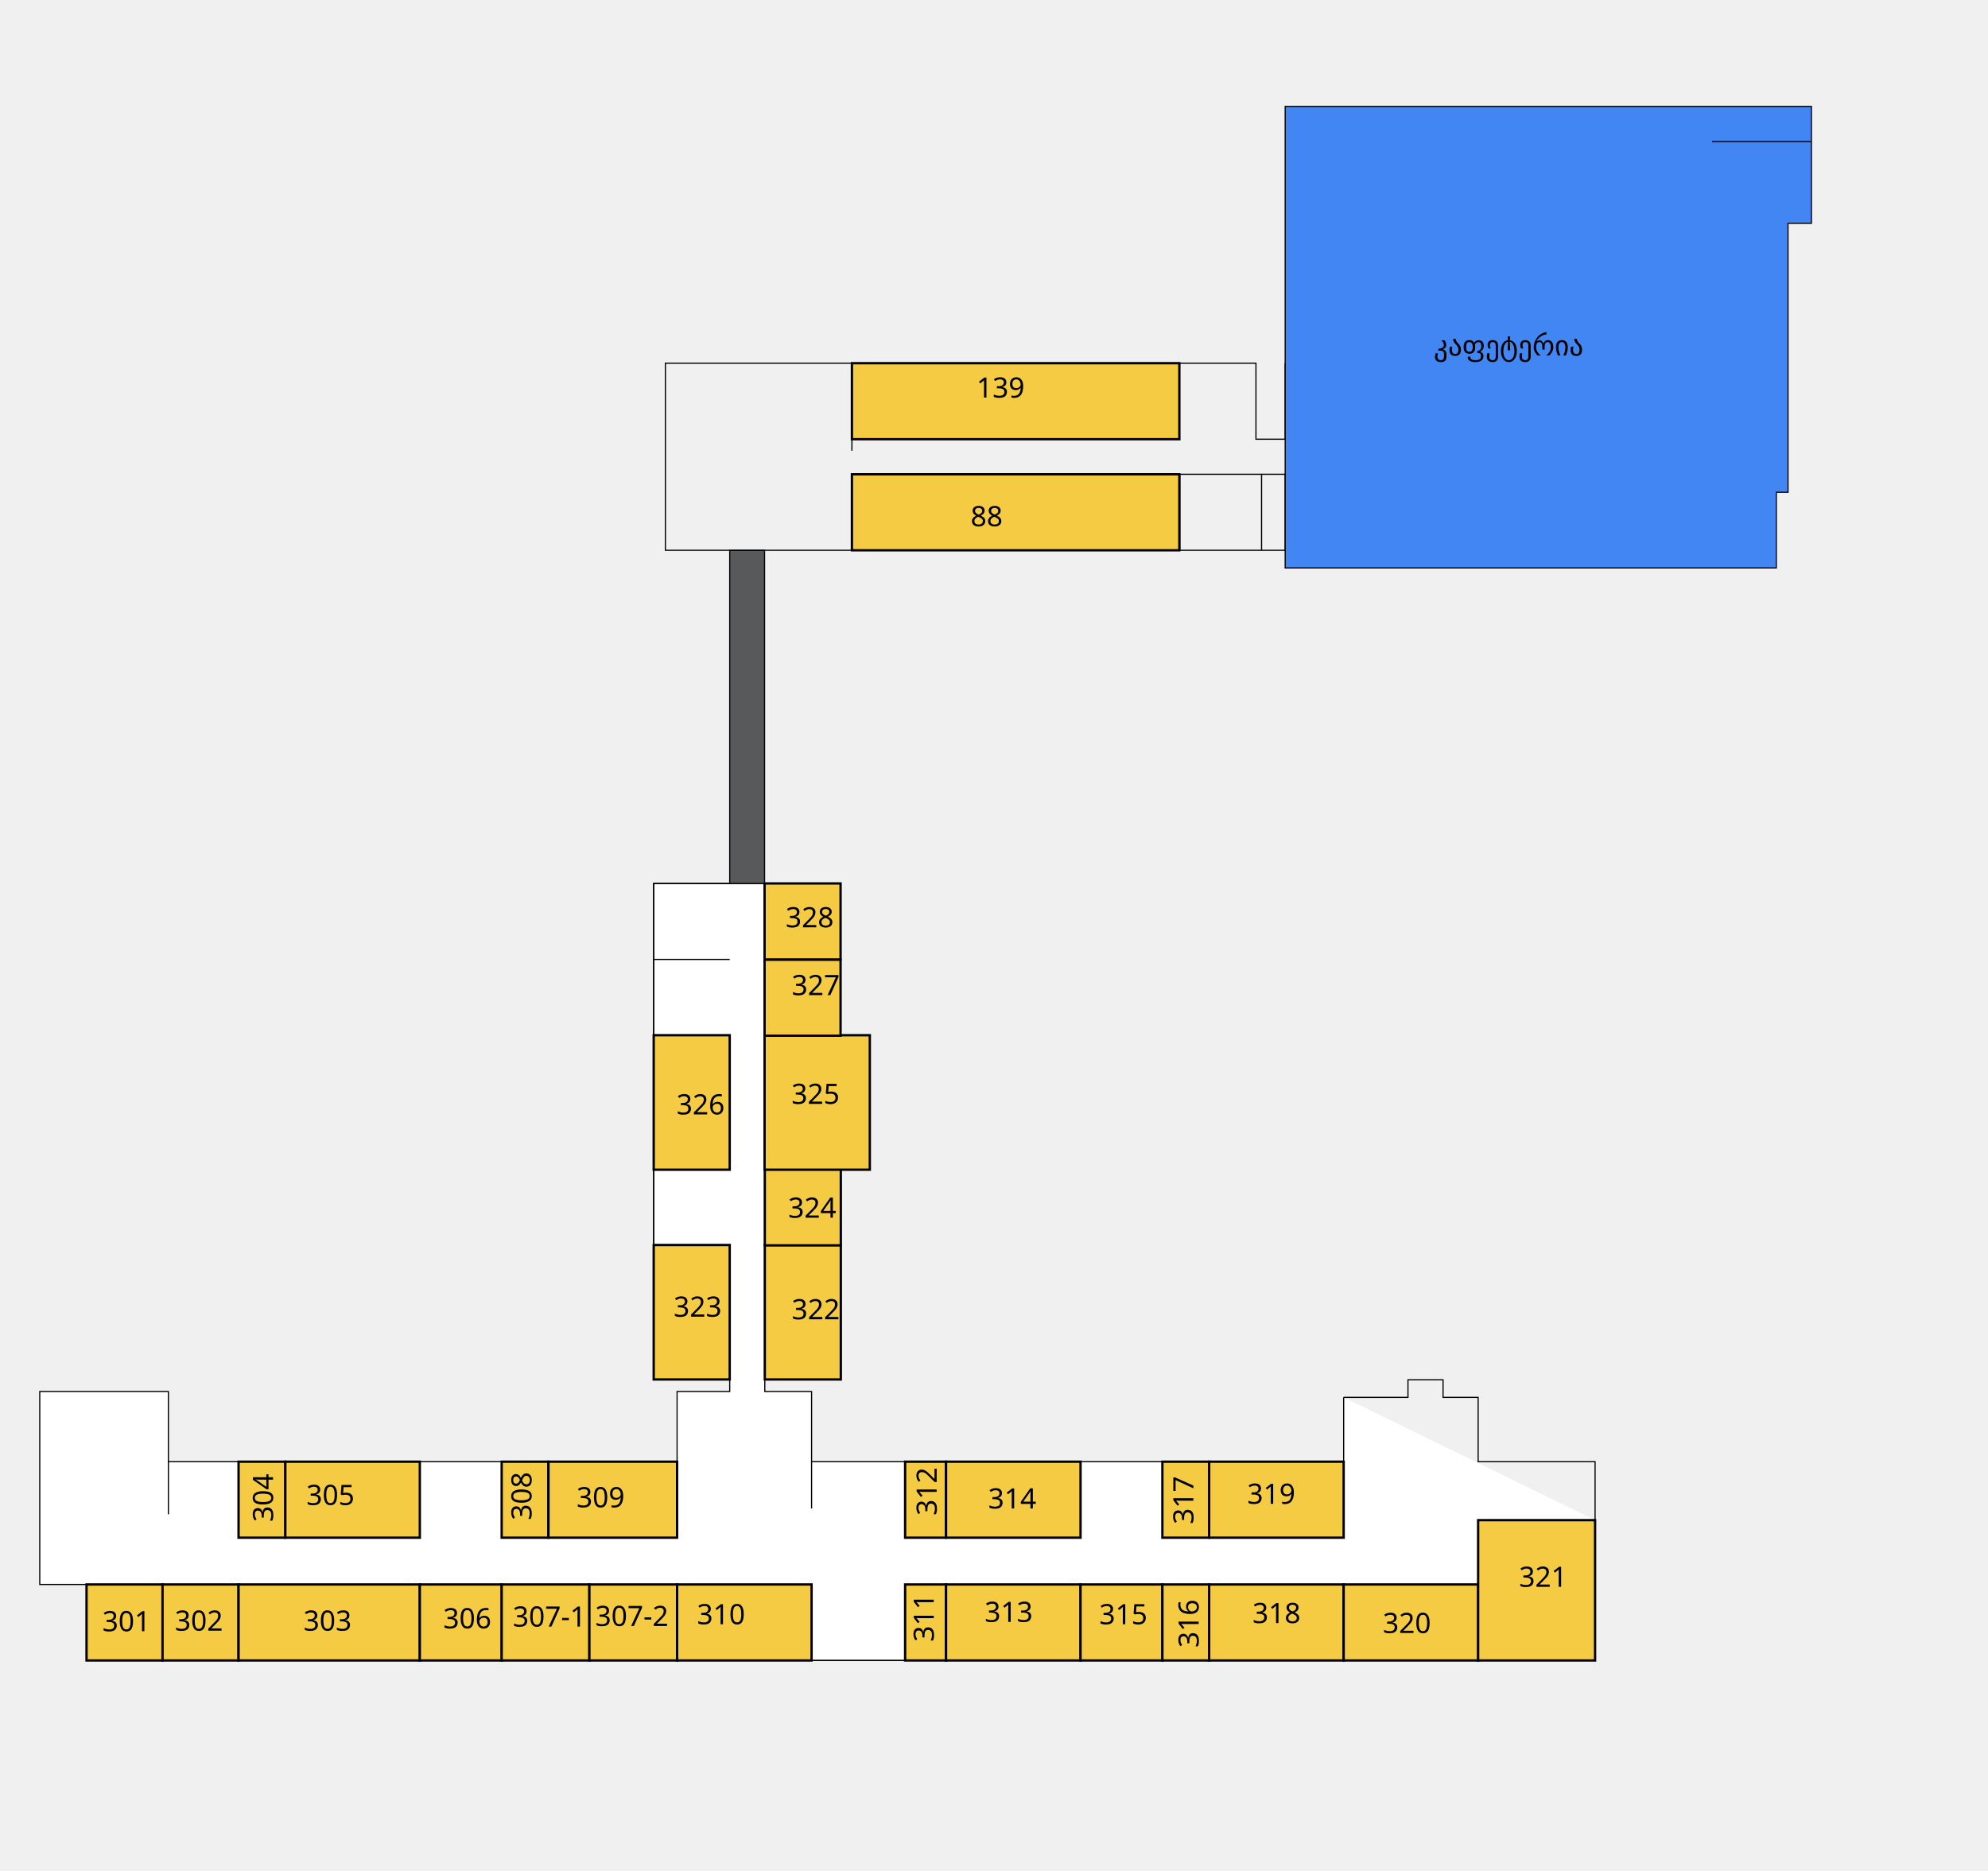
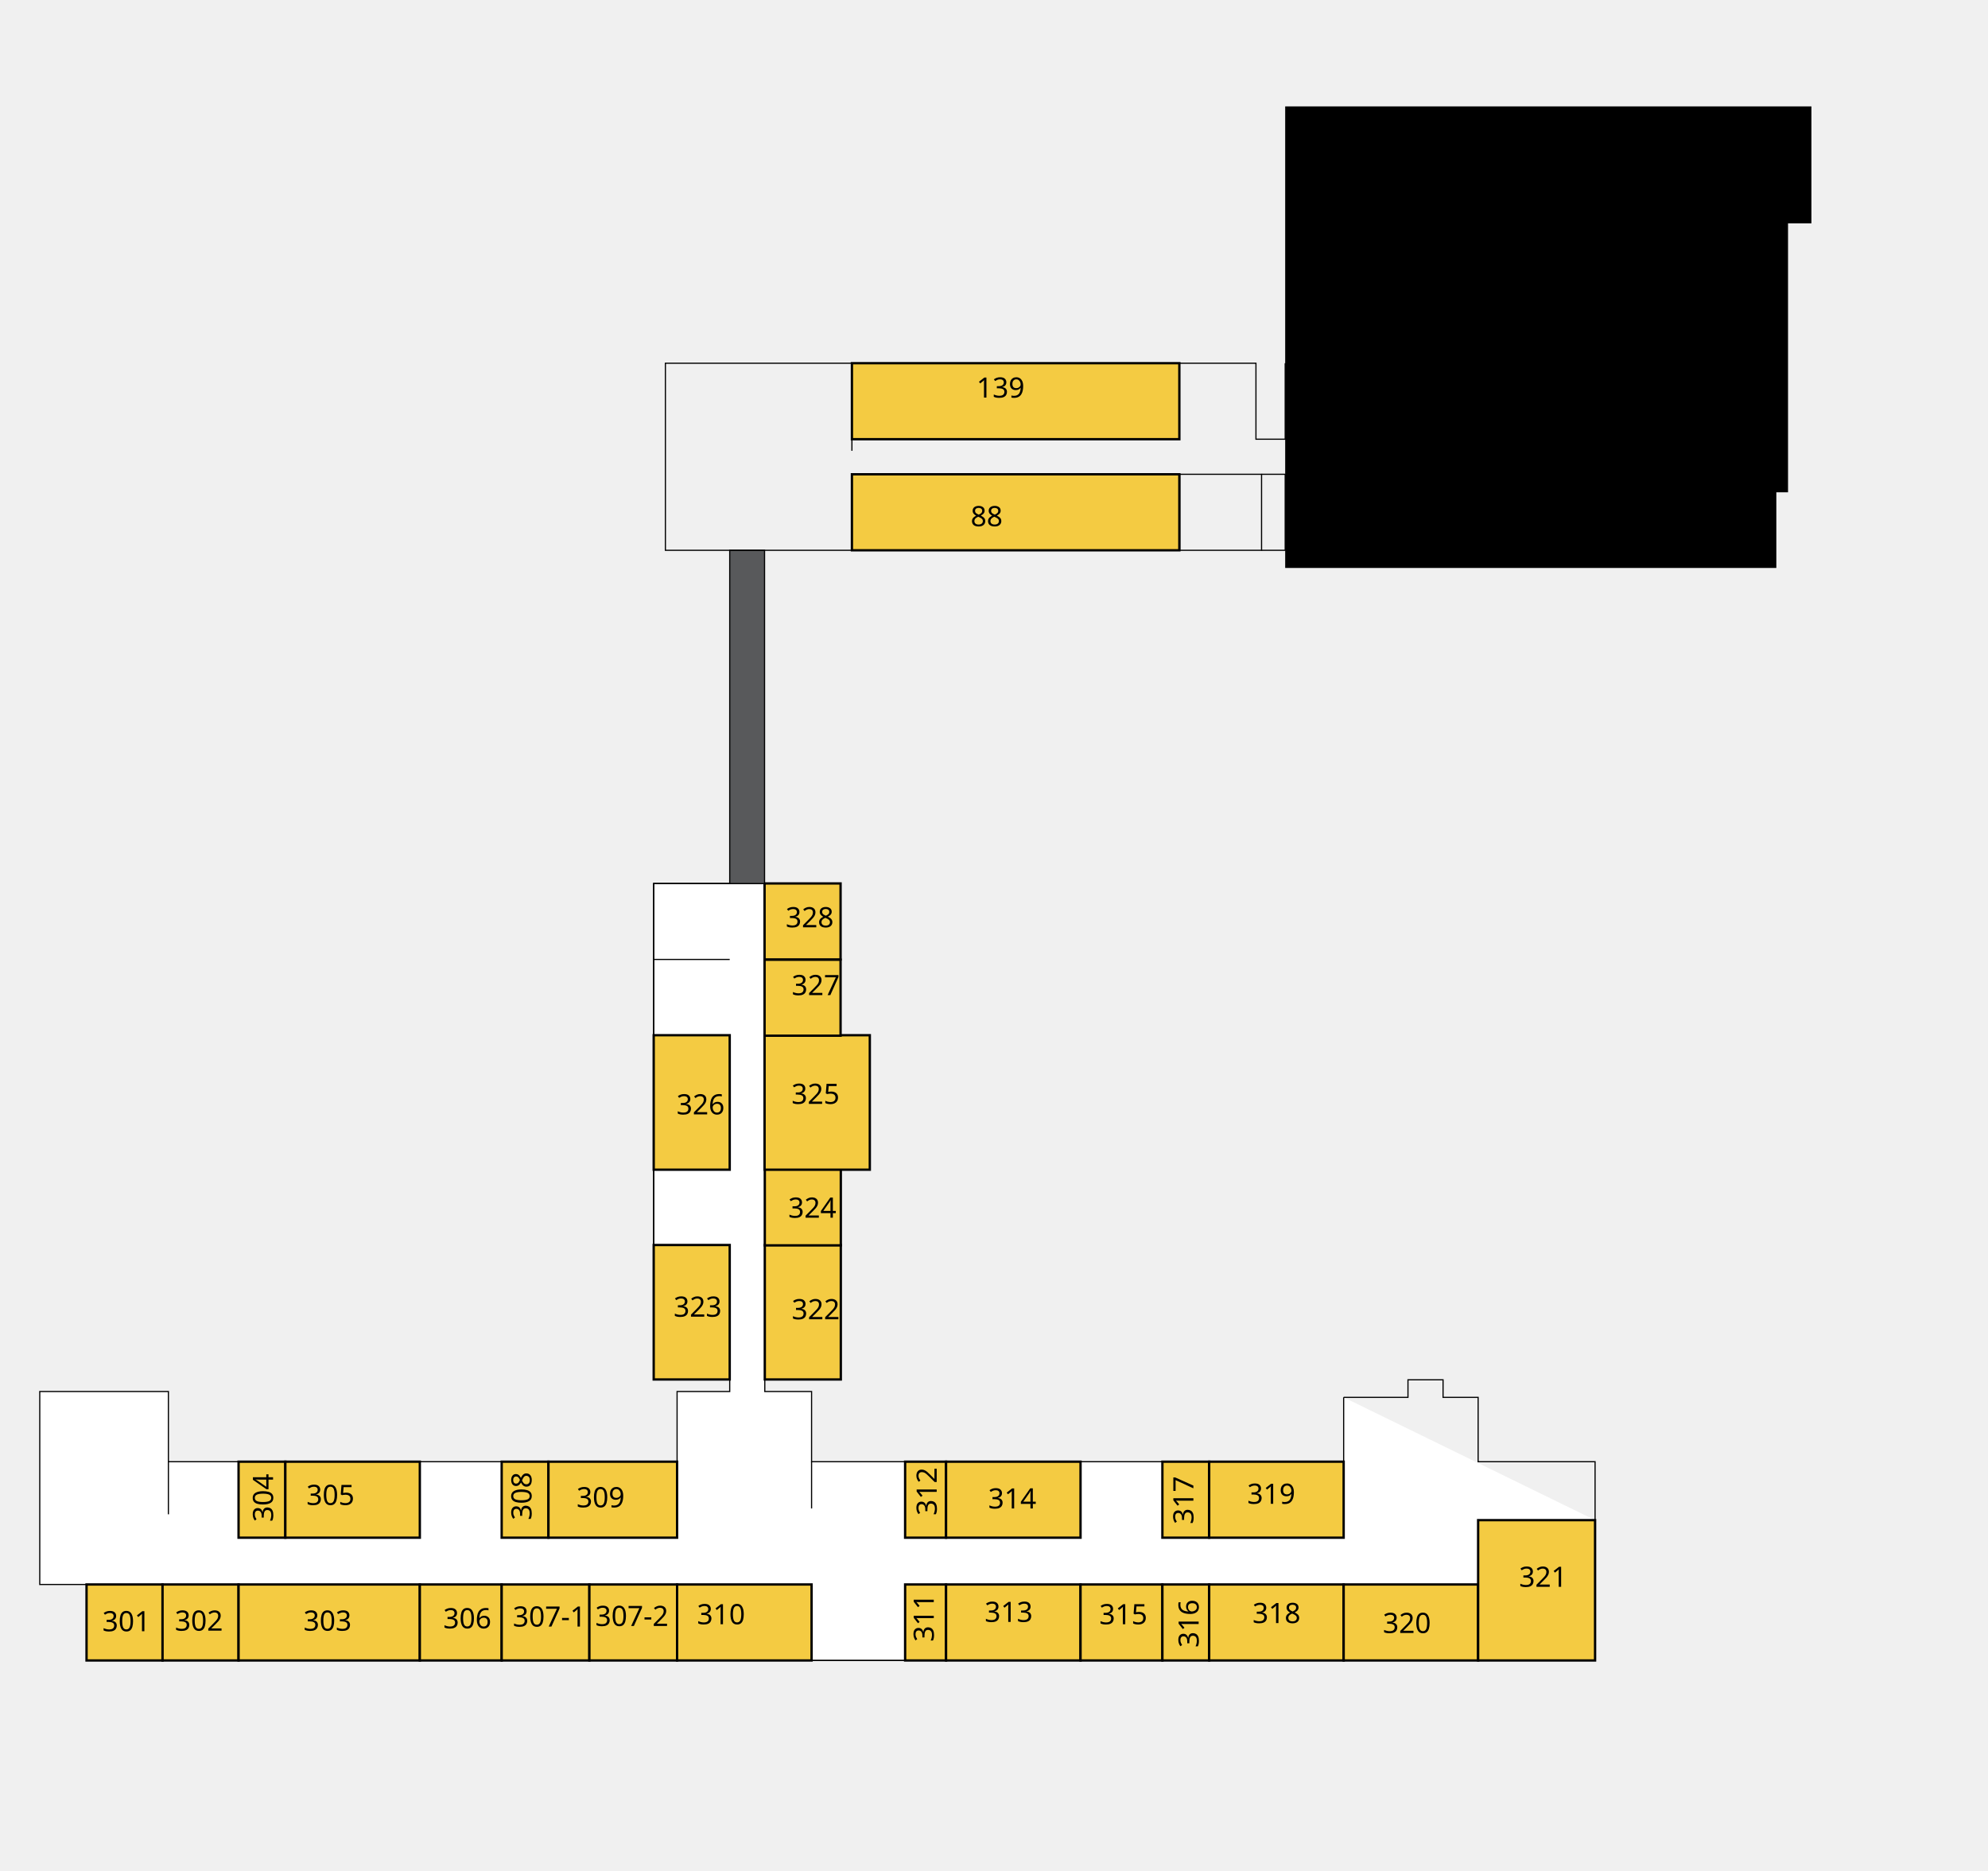
<svg xmlns="http://www.w3.org/2000/svg" version="1.1" id="Layer_1" x="0px" y="0px" viewBox="0 -360 1700 1600" style="enable-background:new 0 -360 1700 1600;" xml:space="preserve">
  <style type="text/css">
- 	.st0{fill:#FFFFFF;stroke:#000000;stroke-miterlimit:10;}
- 	.st1{fill:#F4CB42;stroke:#000000;stroke-width:2;stroke-miterlimit:10;}
- 	.st2{fill:none;stroke:#000000;stroke-miterlimit:10;}
- 	.st3{fill:#58595B;stroke:#000000;stroke-miterlimit:10;}
- 	.st4{fill:#4286F4;stroke:#000000;stroke-miterlimit:10;}
- 	.st5{font-family:'Sylfaen';}
- 	.st6{font-size:24px;}
+ 	.st0 {
+       fill: #FFFFFF;
+       stroke: #000000;
+       stroke-miterlimit: 10;
+     }
+ 
+     .st1 {
+       fill: #F4CB42;
+       stroke: #000000;
+       stroke-width: 2;
+       stroke-miterlimit: 10;
+     }
+ 
+     .st2 {
+       fill: none;
+       stroke: #000000;
+       stroke-miterlimit: 10;
+     }
+ 
+     .st3 {
+       fill: #58595B;
+       stroke: #000000;
+       stroke-miterlimit: 10;
+     }
+ 
+     .map-font {
+       fill: #4286F4;
+       stroke: #000000;
+       stroke-miterlimit: 10;
+     }
+ 
+     .st5 {
+       font-family: 'Sylfaen';
+     }
+ 
+     .st6 {
+       font-size: 24px;
+     }
</style>
  <polyline class="st0" points="1364,940 1364,890 1264,890 1264,835 1234,835 1234,820 1204,820 1204,835 1149,835 1149,835   1204,835 1204,820 1234,820 1234,835 1264,835 1264,890 1364,890 1364,1060 74,1060 74,995 34,995 34,830 144,830 144,935 144,890   204,890 359,890 429,890 579,890 579,830 624,830 624,820 624,819.7 559,819.7 559,395.5 718.8,395.5 718.8,525.7 743.8,525.3   743.8,640.3 719,640 719,819.7 654,819.7 654,830 694,830 694,890 1149,890 1149,835 " />
  <rect id="x301" x="74" y="995" class="st1" width="65" height="65" />
  <rect id="x302" x="139" y="995" class="st1" width="65" height="65" />
  <rect id="x303" x="204" y="995" class="st1" width="155" height="65" />
  <rect id="x306" x="359" y="995" class="st1" width="70" height="65" />
  <rect id="x307-1" x="429" y="995" class="st1" width="75" height="65" />
  <rect id="x307-2" x="504" y="995" class="st1" width="75" height="65" />
  <rect id="x310" x="579" y="995" class="st1" width="115" height="65" />
  <line id="XMLID_4_" class="st2" x1="694" y1="1060" x2="774" y2="1060" />
  <rect id="x311" x="774" y="995" class="st1" width="35" height="65" />
  <rect id="x312" x="774" y="890" class="st1" width="35" height="65" />
  <rect id="x313" x="809" y="995" class="st1" width="115" height="65" />
  <rect id="x315" x="924" y="995" class="st1" width="70" height="65" />
  <rect id="x316" x="994" y="995" class="st1" width="40" height="65" />
  <rect id="x317" x="994" y="890" class="st1" width="40" height="65" />
  <rect id="x318" x="1034" y="995" class="st1" width="115" height="65" />
  <rect id="x319" x="1034" y="890" class="st1" width="115" height="65" />
  <rect id="x320" x="1149" y="995" class="st1" width="115" height="65" />
  <rect id="x321" x="1264" y="940" class="st1" width="100" height="120" />
  <rect id="x314" x="809" y="890" class="st1" width="115" height="65" />
  <rect id="x304" x="204" y="890" class="st1" width="40" height="65" />
  <rect id="x305" x="244" y="890" class="st1" width="115" height="65" />
  <rect id="x308" x="429" y="890" class="st1" width="40" height="65" />
  <rect id="x309" x="469" y="890" class="st1" width="110" height="65" />
  <rect id="x323" x="559" y="704.7" class="st1" width="65" height="115" />
  <rect id="x322" x="654" y="704.7" class="st1" width="65" height="115" />
  <rect id="x324" x="654" y="640" class="st1" width="65" height="65" />
  <rect id="x325" x="653.8" y="525.3" class="st1" width="90" height="115" />
  <rect id="x327" x="653.8" y="460.7" class="st1" width="65" height="65" />
  <rect id="x328" x="653.8" y="395.5" class="st1" width="65" height="65" />
  <rect id="XMLID_1_" x="624" y="110.6" class="st3" width="29.8" height="285" />
  <line id="XMLID_10_" class="st2" x1="559" y1="704.7" x2="559" y2="640" />
  <rect id="x326" x="559" y="525.3" class="st1" width="65" height="115" />
  <polyline id="XMLID_11_" class="st2" points="559,525.3 559,460.5 624,460.5 " />
  <polyline id="XMLID_12_" class="st2" points="624,395.6 559,395.5 559,460.5 " />
  <polyline id="XMLID_13_" class="st2" points="729,-49.4 569,-49.4 569,110.6 729,110.6 " />
  <rect id="x139" x="728.5" y="-49.4" class="st1" width="280" height="65" />
  <rect id="x88" x="728.5" y="45.6" class="st1" width="280" height="65" />
  <line id="XMLID_16_" class="st2" x1="728.5" y1="15.6" x2="728.5" y2="25.5" />
  <rect id="XMLID_14_" x="1008.8" y="45.6" class="st2" width="70" height="65" />
  <polyline id="XMLID_15_" class="st2" points="1008.5,-49.4 1074,-49.4 1074,15.6 1099,15.6 1099,-49.4 " />
  <polyline id="XMLID_18_" class="st2" points="1078.8,45.6 1099,45.6 1099,110.6 1078.8,110.6 " />
  <path id="xკაფეტერია" class="st4" d="M1099,125.7h420V61h10c0-230,0-230,0-230h20v-70h-85h85v-30h-450V125.7z" />
  <text transform="matrix(1 0 0 1 87.5 1035)" class="st5 st6">301</text>
  <text transform="matrix(1 0 0 1 149.5 1034.5)" class="st5 st6">302</text>
  <text transform="matrix(1 0 0 1 259.5 1034.5)" class="st5 st6">303</text>
  <text transform="matrix(4.489659e-011 -1 1 4.489659e-011 233.498 941.502)" class="st5 st6">304</text>
  <text transform="matrix(1 0 0 1 262 927)" class="st5 st6">305</text>
  <text transform="matrix(1 0 0 1 379 1032.5)" class="st5 st6">306</text>
  <text transform="matrix(4.489659e-011 -1 1 4.489659e-011 454.498 940.002)" class="st5 st6">308</text>
  <text transform="matrix(1 0 0 1 438.5 1031)" class="st5 st6">307-1</text>
  <text transform="matrix(1 0 0 1 509 1030.5)" class="st5 st6">307-2</text>
  <text transform="matrix(1 0 0 1 493 929)" class="st5 st6">309</text>
  <text transform="matrix(1 0 0 1 596 1029)" class="st5 st6">310</text>
  <text transform="matrix(4.489659e-011 -1 1 4.489659e-011 800.998 936.002)" class="st5 st6">312</text>
  <text transform="matrix(4.489659e-011 -1 1 4.489659e-011 798.498 1044.002)" class="st5 st6">311</text>
  <text transform="matrix(1 0 0 1 845 930)" class="st5 st6">314</text>
  <text transform="matrix(1 0 0 1 842 1027)" class="st5 st6">313</text>
  <text transform="matrix(1 0 0 1 940 1029)" class="st5 st6">315</text>
  <text transform="matrix(4.489659e-011 -1 1 4.489659e-011 1020.498 943.502)" class="st5 st6">317</text>
  <text transform="matrix(4.489659e-011 -1 1 4.489659e-011 1024.996 1049.002)" class="st5 st6">316</text>
  <text transform="matrix(1 0 0 1 1071 1028)" class="st5 st6">318</text>
  <text transform="matrix(1 0 0 1 1066.5 926)" class="st5 st6">319</text>
  <text transform="matrix(1 0 0 1 1182.5 1036.5)" class="st5 st6">320</text>
  <text transform="matrix(1 0 0 1 1299 997)" class="st5 st6">321</text>
  <text transform="matrix(1 0 0 1 576 766)" class="st5 st6">323</text>
  <text transform="matrix(1 0 0 1 677 768.2)" class="st5 st6">322</text>
  <text transform="matrix(1 0 0 1 676.8 584)" class="st5 st6">325</text>
  <text transform="matrix(1 0 0 1 674 681.35)" class="st5 st6">324</text>
  <text transform="matrix(1 0 0 1 578.5 593)" class="st5 st6">326</text>
  <text transform="matrix(1 0 0 1 677 491)" class="st5 st6">327</text>
  <text transform="matrix(1 0 0 1 671.8 433)" class="st5 st6">328</text>
  <text transform="matrix(1 0 0 1 835 -20)" class="st5 st6">139</text>
  <text transform="matrix(1 0 0 1 830 90)" class="st5 st6">88</text>
  <text transform="matrix(1 0 0 1 1226 -56)" class="st5 st6">კაფეტერია</text>
  <path class="st2" d="M1149,835" />
  <line class="st0" x1="694" y1="890" x2="694" y2="930" />
</svg>
